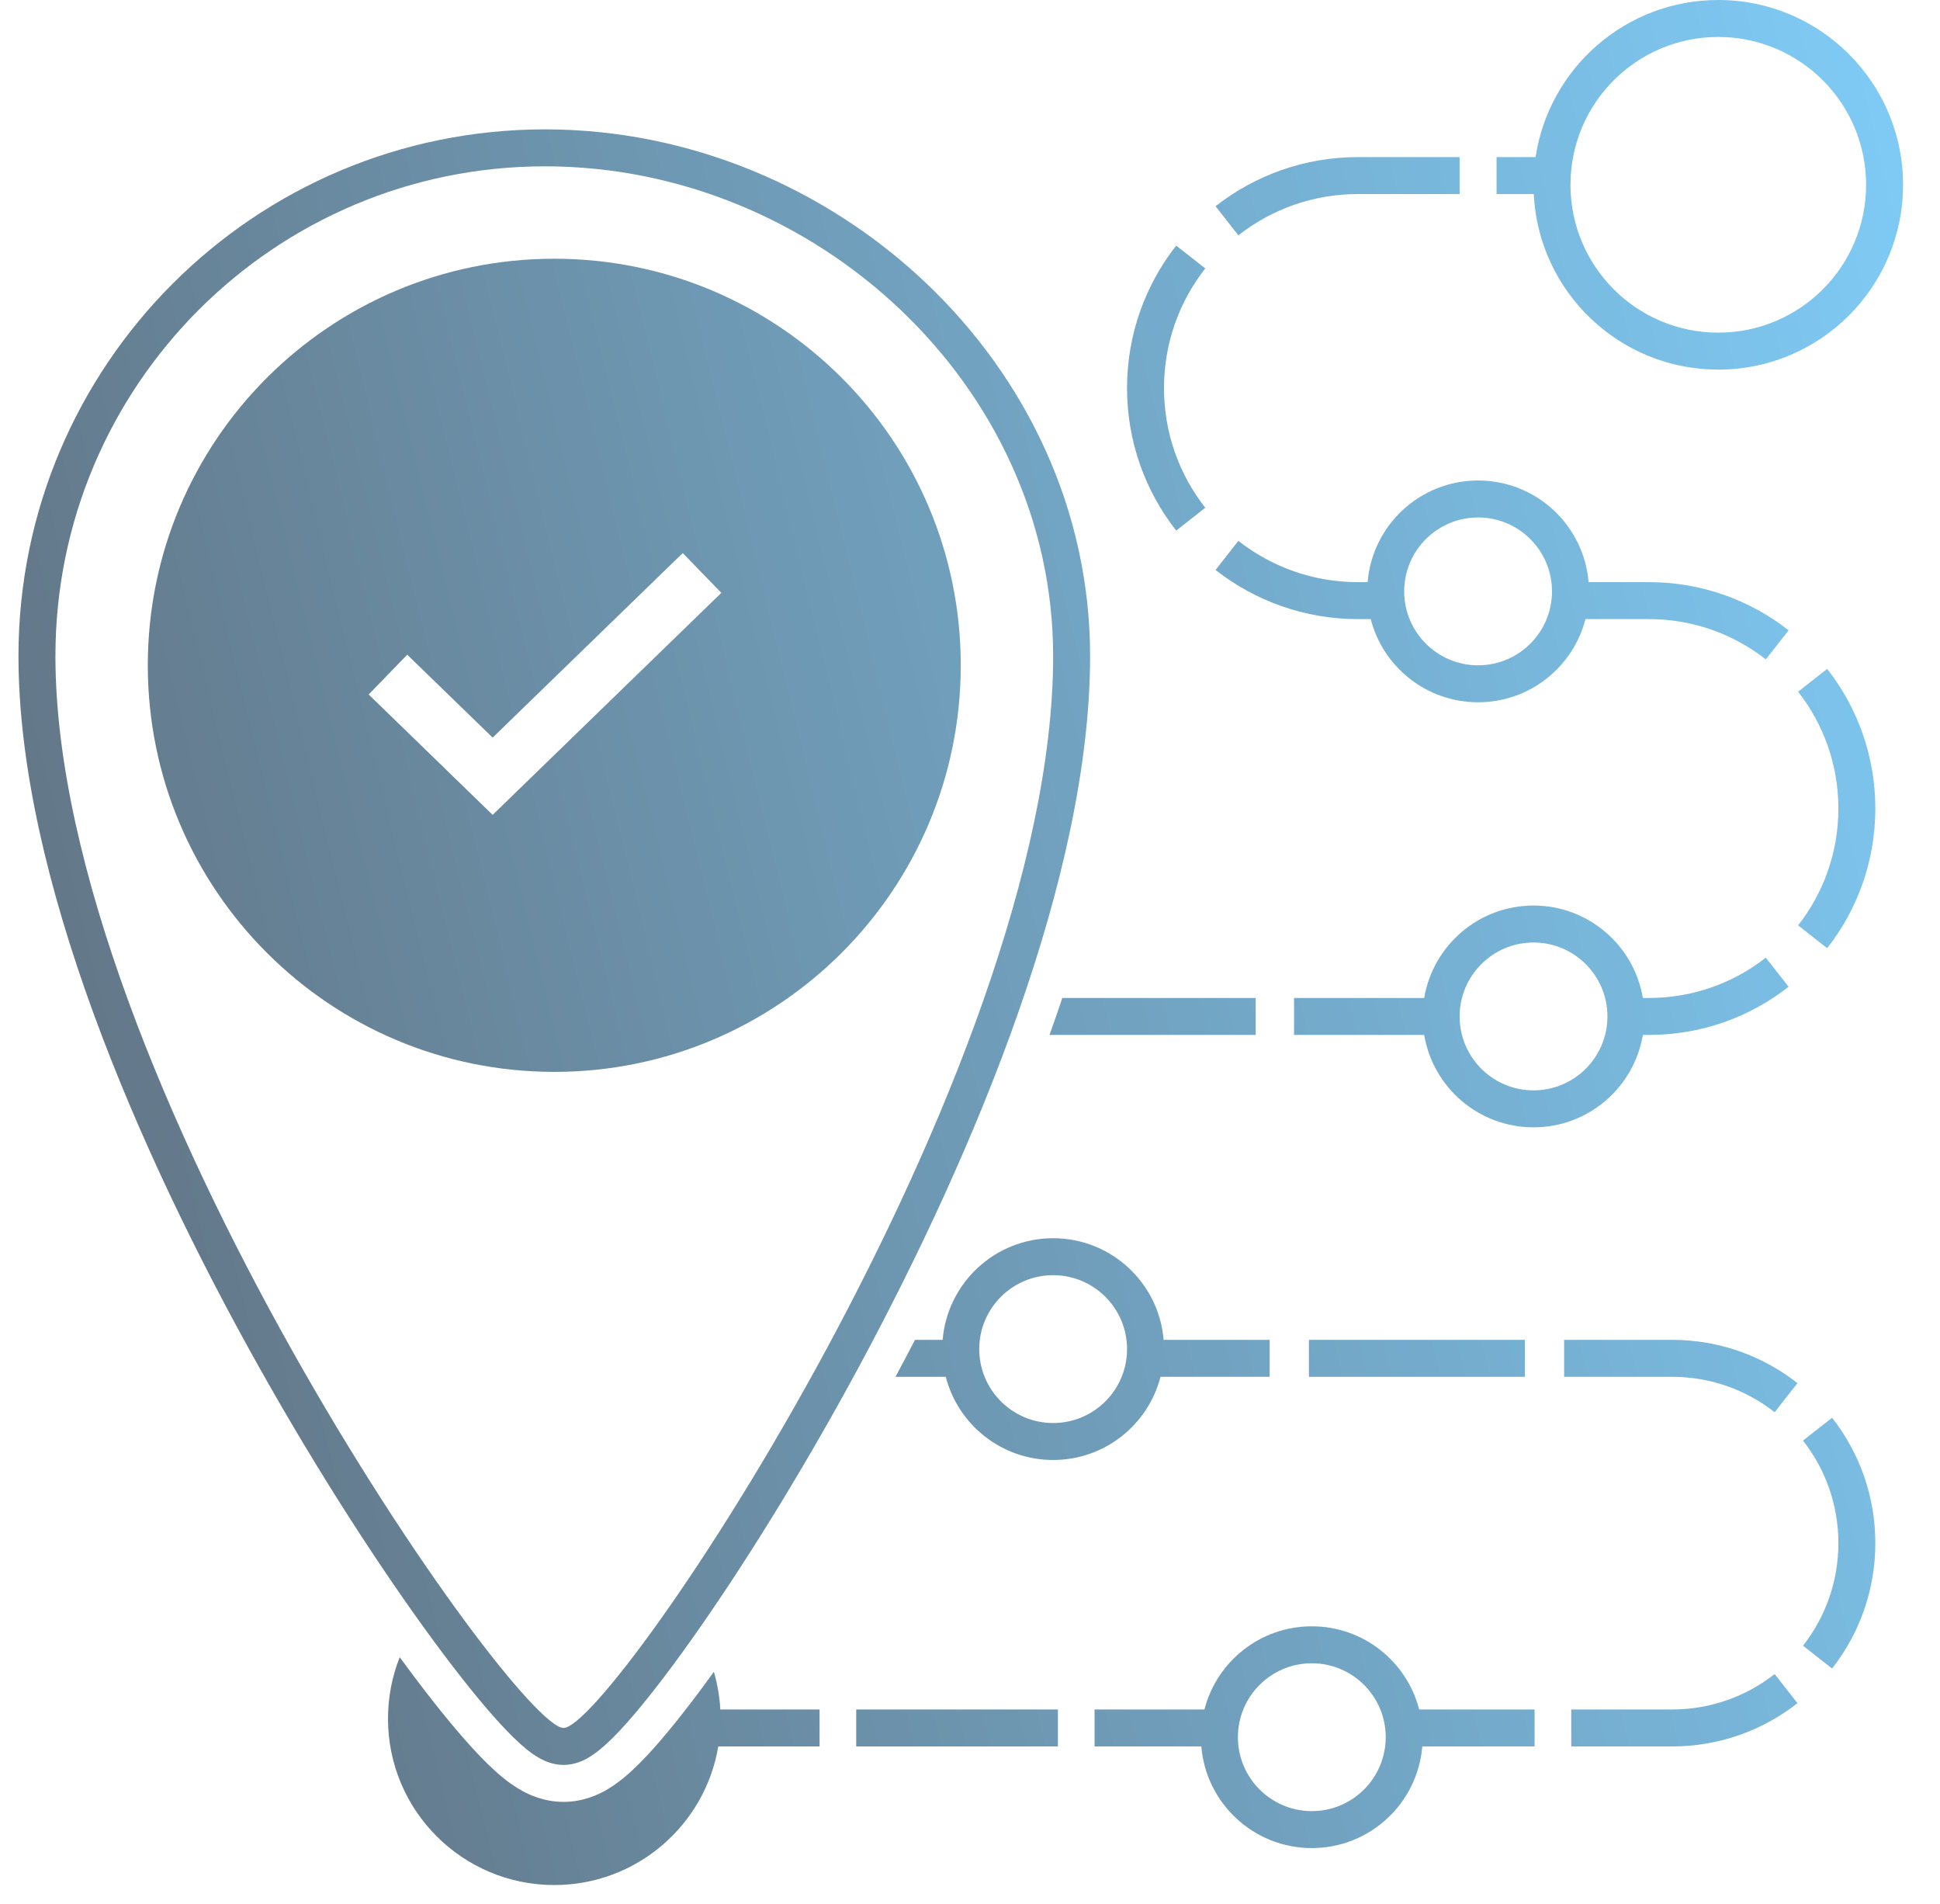
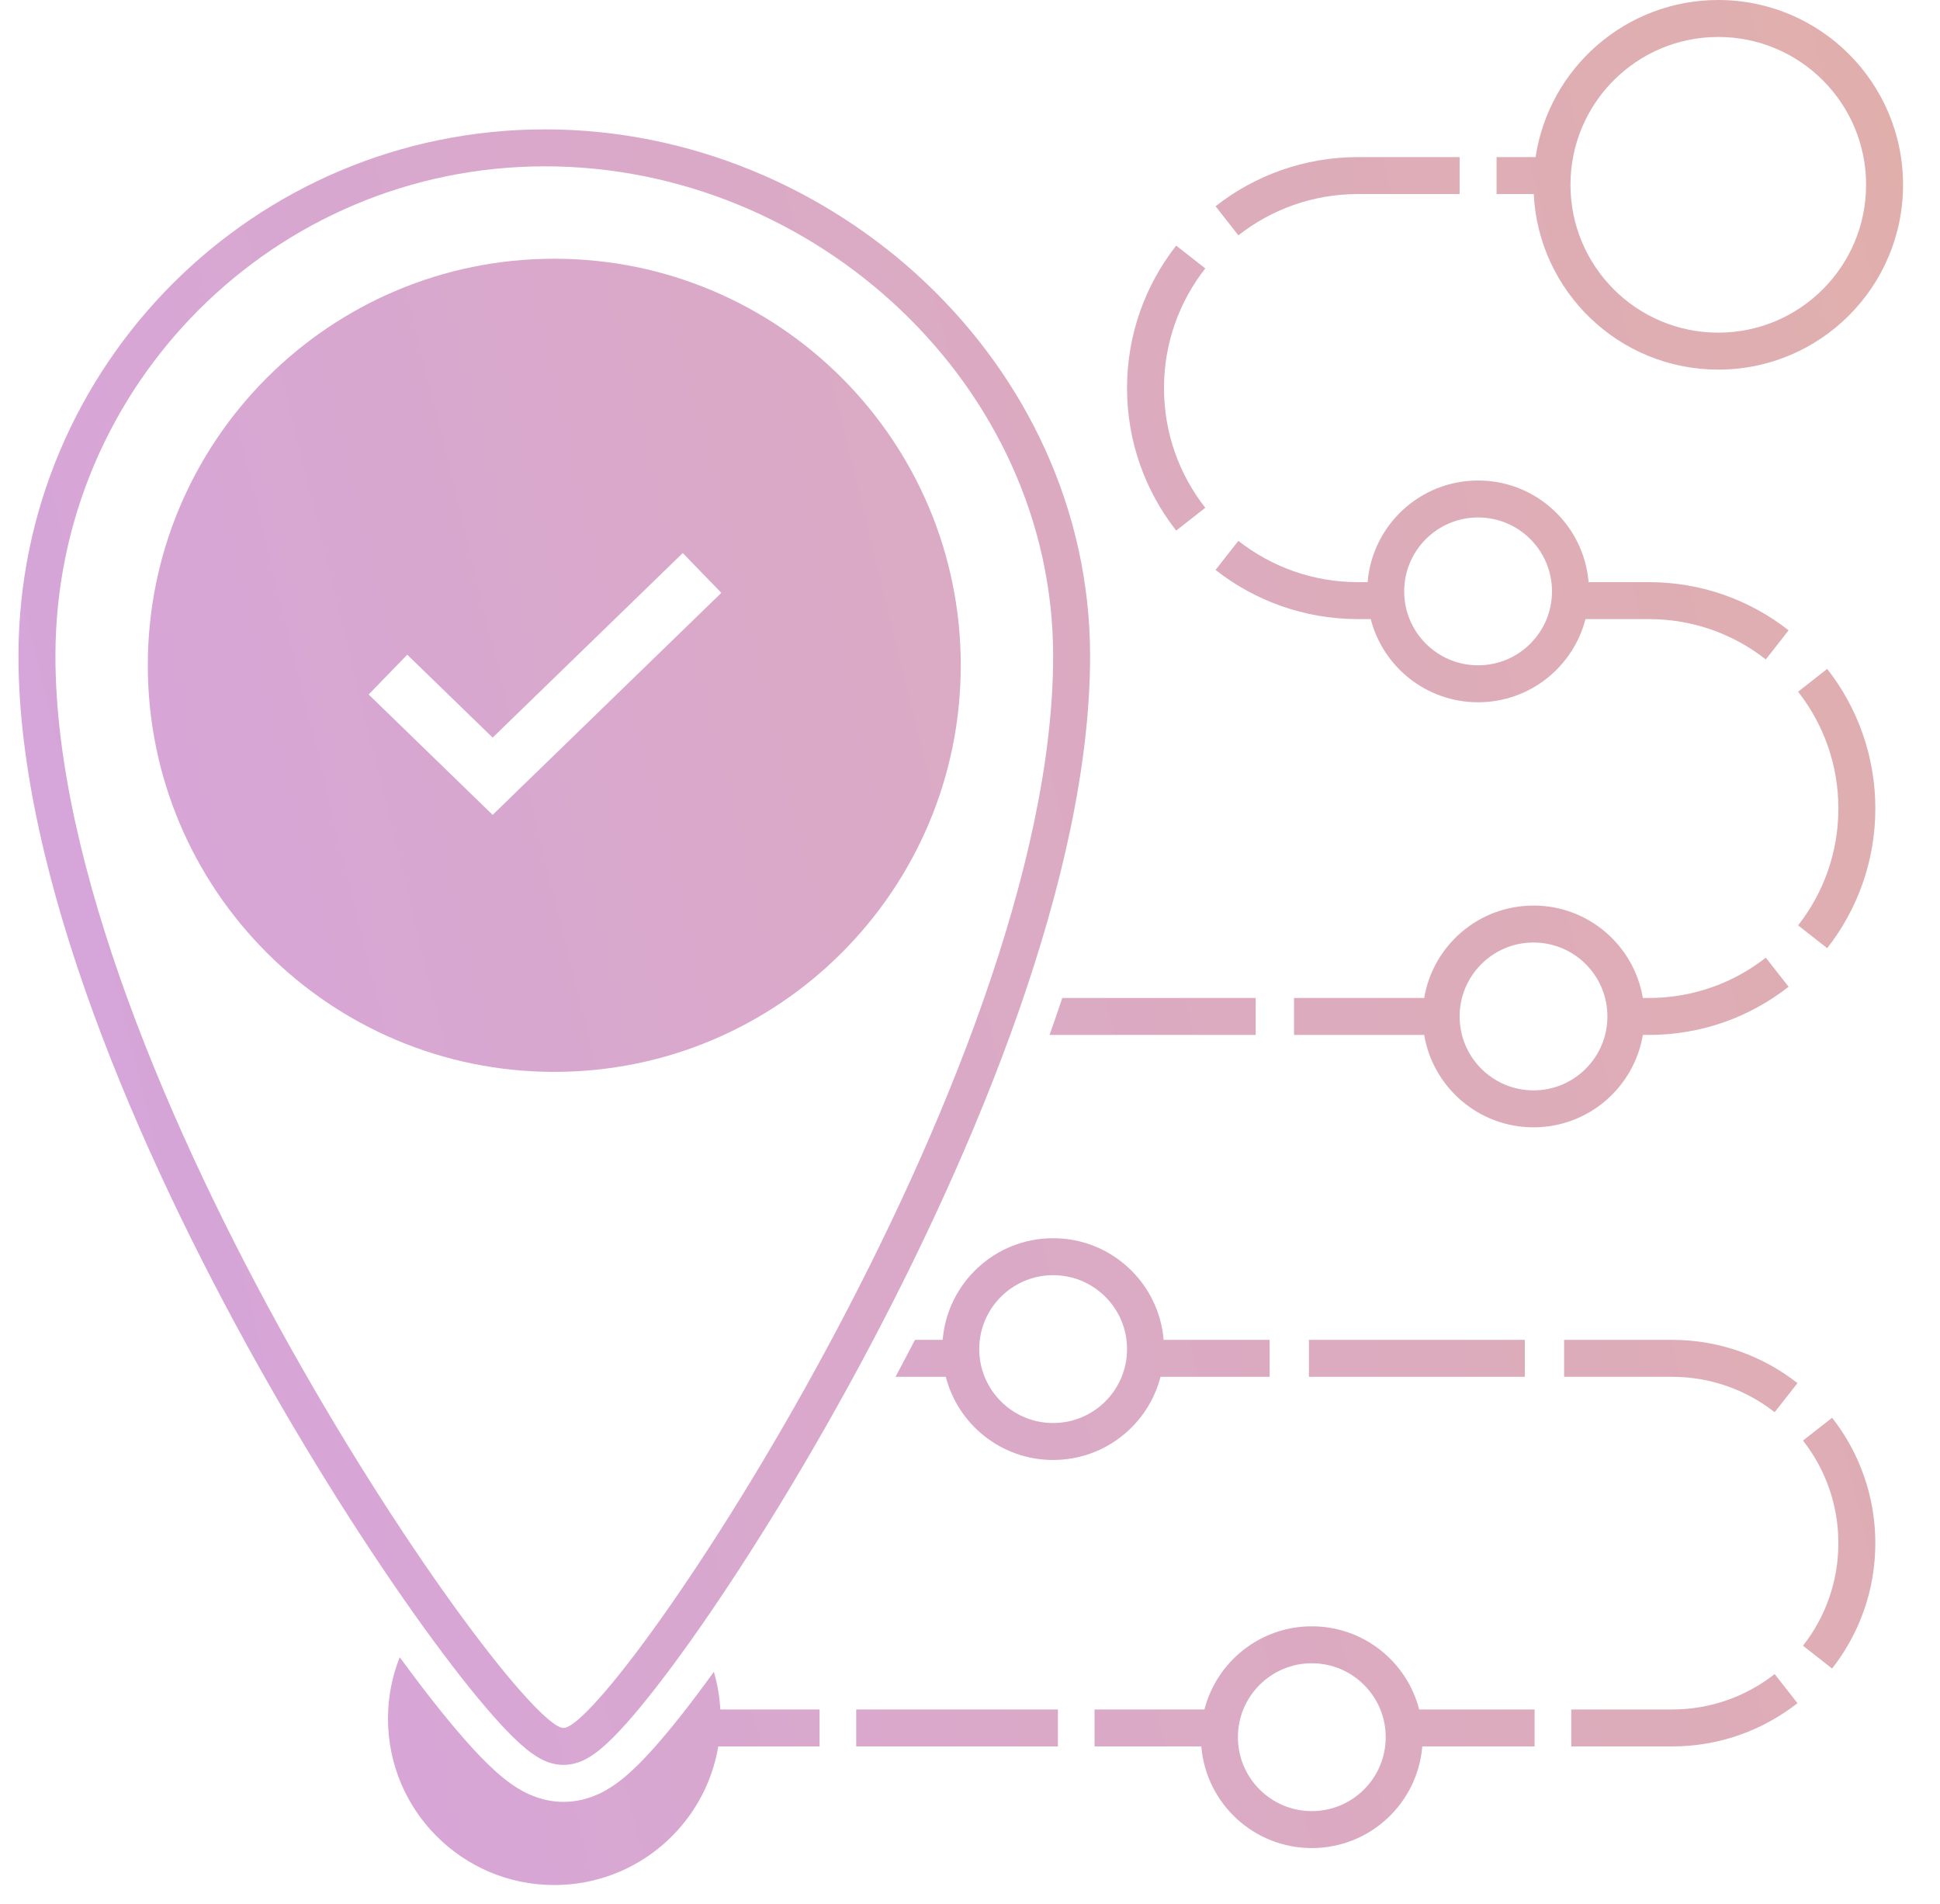
<svg xmlns="http://www.w3.org/2000/svg" width="105" height="103" viewBox="0 0 105 103" fill="none">
  <path fill-rule="evenodd" clip-rule="evenodd" d="M103 10C103 4.477 98.523 0 93 0C87.987 0 83.835 3.689 83.112 8.5H81V10.5H83.012C83.273 15.791 87.645 20 93 20C98.523 20 103 15.523 103 10ZM93 2C97.418 2 101 5.582 101 10C101 14.418 97.418 18 93 18C88.582 18 85 14.418 85 10C85 5.582 88.582 2 93 2Z" fill="url(#paint0_linear_2305_854211)" />
  <path d="M56.805 56C57.043 55.334 57.273 54.667 57.496 54H67.962V56H56.805Z" fill="url(#paint1_linear_2305_854211)" />
  <path fill-rule="evenodd" clip-rule="evenodd" d="M48.468 74.5C48.819 73.844 49.171 73.177 49.522 72.5H51.02C51.275 69.42 53.855 67 57 67C60.145 67 62.725 69.42 62.98 72.5H68.719V74.5H62.811C62.145 77.088 59.796 79 57 79C54.204 79 51.855 77.088 51.189 74.5H48.468ZM57 69C59.209 69 61 70.791 61 73C61 75.209 59.209 77 57 77C54.791 77 53 75.209 53 73C53 70.791 54.791 69 57 69Z" fill="url(#paint2_linear_2305_854211)" />
  <path d="M30 102C34.459 102 38.161 98.757 38.876 94.5H44.358V92.5H38.986C38.948 91.796 38.828 91.114 38.637 90.462C37.433 92.131 36.322 93.546 35.376 94.603C34.864 95.176 34.322 95.732 33.783 96.178C33.516 96.399 33.161 96.668 32.741 96.9C32.403 97.087 31.587 97.5 30.5 97.5C29.421 97.5 28.609 97.092 28.279 96.912C27.863 96.686 27.509 96.424 27.241 96.207C26.698 95.767 26.146 95.217 25.621 94.647C24.551 93.487 23.267 91.888 21.87 89.992C21.792 89.887 21.714 89.78 21.635 89.672C21.225 90.701 21 91.824 21 93C21 97.971 25.029 102 30 102Z" fill="url(#paint3_linear_2305_854211)" />
  <path d="M73.5 10.5C71.056 10.5 68.809 11.334 67.025 12.734L65.79 11.16C67.914 9.494 70.592 8.5 73.5 8.5H79V10.5H73.5Z" fill="url(#paint4_linear_2305_854211)" />
  <path d="M65.234 14.525C63.834 16.309 63 18.556 63 21C63 23.444 63.834 25.691 65.234 27.475L63.66 28.71C61.994 26.586 61 23.908 61 21C61 18.092 61.994 15.414 63.66 13.29L65.234 14.525Z" fill="url(#paint5_linear_2305_854211)" />
  <path fill-rule="evenodd" clip-rule="evenodd" d="M67.025 29.266C68.809 30.666 71.056 31.5 73.5 31.5H74.02C74.275 28.42 76.855 26 80 26C83.145 26 85.725 28.42 85.98 31.5H89.25C92.1 31.5 94.724 32.474 96.806 34.107L95.571 35.681C93.829 34.314 91.636 33.5 89.25 33.5H85.811C85.145 36.088 82.796 38 80 38C77.204 38 74.855 36.088 74.189 33.5H73.5C70.592 33.5 67.914 32.506 65.79 30.84L67.025 29.266ZM84 32C84 29.791 82.209 28 80 28C77.791 28 76 29.791 76 32C76 34.209 77.791 36 80 36C82.209 36 84 34.209 84 32Z" fill="url(#paint6_linear_2305_854211)" />
  <path d="M98.893 36.194C100.526 38.276 101.5 40.901 101.5 43.75C101.5 46.599 100.526 49.224 98.893 51.306L97.32 50.071C98.686 48.33 99.5 46.136 99.5 43.75C99.5 41.364 98.686 39.17 97.32 37.429L98.893 36.194Z" fill="url(#paint7_linear_2305_854211)" />
  <path fill-rule="evenodd" clip-rule="evenodd" d="M96.806 53.393C94.724 55.026 92.1 56 89.25 56H88.917C88.441 58.838 85.973 61 83 61C80.027 61 77.559 58.838 77.083 56H70.038V54H77.083C77.559 51.162 80.027 49 83 49C85.973 49 88.441 51.162 88.917 54H89.25C91.636 54 93.829 53.186 95.571 51.819L96.806 53.393ZM87 55C87 52.791 85.209 51 83 51C80.791 51 79 52.791 79 55C79 57.209 80.791 59 83 59C85.209 59 87 57.209 87 55Z" fill="url(#paint8_linear_2305_854211)" />
  <path d="M70.844 72.5H82.531V74.5H70.844V72.5Z" fill="url(#paint9_linear_2305_854211)" />
  <path d="M84.656 72.5H90.5C93.059 72.5 95.416 73.375 97.285 74.841L96.05 76.415C94.521 75.215 92.595 74.5 90.5 74.5H84.656V72.5Z" fill="url(#paint10_linear_2305_854211)" />
  <path d="M99.159 76.715C100.625 78.584 101.5 80.941 101.5 83.5C101.5 86.059 100.625 88.416 99.159 90.285L97.585 89.05C98.785 87.521 99.5 85.595 99.5 83.5C99.5 81.405 98.785 79.479 97.585 77.95L99.159 76.715Z" fill="url(#paint11_linear_2305_854211)" />
  <path d="M97.285 92.159C95.416 93.625 93.059 94.5 90.5 94.5H85.042V92.5H90.5C92.595 92.5 94.521 91.785 96.05 90.585L97.285 92.159Z" fill="url(#paint12_linear_2305_854211)" />
  <path d="M57.258 94.5H46.342V92.5H57.258V94.5Z" fill="url(#paint13_linear_2305_854211)" />
  <path fill-rule="evenodd" clip-rule="evenodd" d="M71 88C68.204 88 65.855 89.912 65.189 92.5H59.242V94.5H65.02C65.275 97.58 67.855 100 71 100C74.145 100 76.725 97.58 76.98 94.5H83.058V92.5H76.811C76.145 89.912 73.796 88 71 88ZM75 94C75 91.791 73.209 90 71 90C68.791 90 67 91.791 67 94C67 96.209 68.791 98 71 98C73.209 98 75 96.209 75 94Z" fill="url(#paint14_linear_2305_854211)" />
  <path fill-rule="evenodd" clip-rule="evenodd" d="M30 58C42.15 58 52 48.15 52 36C52 23.85 42.15 14 30 14C17.85 14 8 23.85 8 36C8 48.15 17.85 58 30 58ZM26.664 44.093L39.042 32.079L36.953 29.926L26.664 39.912L22.042 35.426L19.953 37.579L26.664 44.093Z" fill="url(#paint15_linear_2305_854211)" />
  <path fill-rule="evenodd" clip-rule="evenodd" d="M31.775 95.149C31.544 95.276 31.084 95.5 30.5 95.5C29.919 95.5 29.461 95.279 29.234 95.155C28.964 95.008 28.715 94.827 28.499 94.652C28.064 94.3 27.587 93.83 27.091 93.292C26.09 92.206 24.854 90.672 23.481 88.806C20.727 85.066 17.327 79.868 14.017 73.967C7.454 62.265 1 47.373 1 35.5C1 19.76 13.76 7 29.5 7C45.143 7 59 19.665 59 35.5C59 47.352 52.813 62.231 46.499 73.938C43.315 79.839 40.042 85.038 37.383 88.779C36.056 90.645 34.86 92.181 33.886 93.27C33.404 93.809 32.937 94.282 32.507 94.638C32.294 94.814 32.046 94.999 31.775 95.149ZM30.5 93.5C33.136 93.5 57 58.136 57 35.5C57 20.864 44.136 9 29.5 9C14.864 9 3 20.864 3 35.5C3 58.136 27.864 93.5 30.5 93.5Z" fill="url(#paint16_linear_2305_854211)" />
  <defs>
    <linearGradient id="paint0_linear_2305_854211" x1="103" y1="-32.717" x2="-46.684" y2="3.819" gradientUnits="userSpaceOnUse">
-       <stop stop-color="#81D2FF" />
-       <stop offset="0.964" stop-color="#5B5F68" />
+       <stop stop-color="#E1B0A8" />
+       <stop offset="0.964" stop-color="#D3A2E7" />
    </linearGradient>
    <linearGradient id="paint1_linear_2305_854211" x1="103" y1="-32.717" x2="-46.684" y2="3.819" gradientUnits="userSpaceOnUse">
-       <stop stop-color="#81D2FF" />
-       <stop offset="0.964" stop-color="#5B5F68" />
+       <stop stop-color="#E1B0A8" />
+       <stop offset="0.964" stop-color="#D3A2E7" />
    </linearGradient>
    <linearGradient id="paint2_linear_2305_854211" x1="103" y1="-32.717" x2="-46.684" y2="3.819" gradientUnits="userSpaceOnUse">
-       <stop stop-color="#81D2FF" />
-       <stop offset="0.964" stop-color="#5B5F68" />
+       <stop stop-color="#E1B0A8" />
+       <stop offset="0.964" stop-color="#D3A2E7" />
    </linearGradient>
    <linearGradient id="paint3_linear_2305_854211" x1="103" y1="-32.717" x2="-46.684" y2="3.819" gradientUnits="userSpaceOnUse">
-       <stop stop-color="#81D2FF" />
-       <stop offset="0.964" stop-color="#5B5F68" />
+       <stop stop-color="#E1B0A8" />
+       <stop offset="0.964" stop-color="#D3A2E7" />
    </linearGradient>
    <linearGradient id="paint4_linear_2305_854211" x1="103" y1="-32.717" x2="-46.684" y2="3.819" gradientUnits="userSpaceOnUse">
-       <stop stop-color="#81D2FF" />
-       <stop offset="0.964" stop-color="#5B5F68" />
+       <stop stop-color="#E1B0A8" />
+       <stop offset="0.964" stop-color="#D3A2E7" />
    </linearGradient>
    <linearGradient id="paint5_linear_2305_854211" x1="103" y1="-32.717" x2="-46.684" y2="3.819" gradientUnits="userSpaceOnUse">
-       <stop stop-color="#81D2FF" />
-       <stop offset="0.964" stop-color="#5B5F68" />
+       <stop stop-color="#E1B0A8" />
+       <stop offset="0.964" stop-color="#D3A2E7" />
    </linearGradient>
    <linearGradient id="paint6_linear_2305_854211" x1="103" y1="-32.717" x2="-46.684" y2="3.819" gradientUnits="userSpaceOnUse">
-       <stop stop-color="#81D2FF" />
-       <stop offset="0.964" stop-color="#5B5F68" />
+       <stop stop-color="#E1B0A8" />
+       <stop offset="0.964" stop-color="#D3A2E7" />
    </linearGradient>
    <linearGradient id="paint7_linear_2305_854211" x1="103" y1="-32.717" x2="-46.684" y2="3.819" gradientUnits="userSpaceOnUse">
-       <stop stop-color="#81D2FF" />
-       <stop offset="0.964" stop-color="#5B5F68" />
+       <stop stop-color="#E1B0A8" />
+       <stop offset="0.964" stop-color="#D3A2E7" />
    </linearGradient>
    <linearGradient id="paint8_linear_2305_854211" x1="103" y1="-32.717" x2="-46.684" y2="3.819" gradientUnits="userSpaceOnUse">
-       <stop stop-color="#81D2FF" />
-       <stop offset="0.964" stop-color="#5B5F68" />
+       <stop stop-color="#E1B0A8" />
+       <stop offset="0.964" stop-color="#D3A2E7" />
    </linearGradient>
    <linearGradient id="paint9_linear_2305_854211" x1="103" y1="-32.717" x2="-46.684" y2="3.819" gradientUnits="userSpaceOnUse">
-       <stop stop-color="#81D2FF" />
-       <stop offset="0.964" stop-color="#5B5F68" />
+       <stop stop-color="#E1B0A8" />
+       <stop offset="0.964" stop-color="#D3A2E7" />
    </linearGradient>
    <linearGradient id="paint10_linear_2305_854211" x1="103" y1="-32.717" x2="-46.684" y2="3.819" gradientUnits="userSpaceOnUse">
-       <stop stop-color="#81D2FF" />
-       <stop offset="0.964" stop-color="#5B5F68" />
+       <stop stop-color="#E1B0A8" />
+       <stop offset="0.964" stop-color="#D3A2E7" />
    </linearGradient>
    <linearGradient id="paint11_linear_2305_854211" x1="103" y1="-32.717" x2="-46.684" y2="3.819" gradientUnits="userSpaceOnUse">
-       <stop stop-color="#81D2FF" />
-       <stop offset="0.964" stop-color="#5B5F68" />
+       <stop stop-color="#E1B0A8" />
+       <stop offset="0.964" stop-color="#D3A2E7" />
    </linearGradient>
    <linearGradient id="paint12_linear_2305_854211" x1="103" y1="-32.717" x2="-46.684" y2="3.819" gradientUnits="userSpaceOnUse">
-       <stop stop-color="#81D2FF" />
-       <stop offset="0.964" stop-color="#5B5F68" />
+       <stop stop-color="#E1B0A8" />
+       <stop offset="0.964" stop-color="#D3A2E7" />
    </linearGradient>
    <linearGradient id="paint13_linear_2305_854211" x1="103" y1="-32.717" x2="-46.684" y2="3.819" gradientUnits="userSpaceOnUse">
-       <stop stop-color="#81D2FF" />
-       <stop offset="0.964" stop-color="#5B5F68" />
+       <stop stop-color="#E1B0A8" />
+       <stop offset="0.964" stop-color="#D3A2E7" />
    </linearGradient>
    <linearGradient id="paint14_linear_2305_854211" x1="103" y1="-32.717" x2="-46.684" y2="3.819" gradientUnits="userSpaceOnUse">
-       <stop stop-color="#81D2FF" />
-       <stop offset="0.964" stop-color="#5B5F68" />
+       <stop stop-color="#E1B0A8" />
+       <stop offset="0.964" stop-color="#D3A2E7" />
    </linearGradient>
    <linearGradient id="paint15_linear_2305_854211" x1="103" y1="-32.717" x2="-46.684" y2="3.819" gradientUnits="userSpaceOnUse">
-       <stop stop-color="#81D2FF" />
-       <stop offset="0.964" stop-color="#5B5F68" />
+       <stop stop-color="#E1B0A8" />
+       <stop offset="0.964" stop-color="#D3A2E7" />
    </linearGradient>
    <linearGradient id="paint16_linear_2305_854211" x1="103" y1="-32.717" x2="-46.684" y2="3.819" gradientUnits="userSpaceOnUse">
-       <stop stop-color="#81D2FF" />
-       <stop offset="0.964" stop-color="#5B5F68" />
+       <stop stop-color="#E1B0A8" />
+       <stop offset="0.964" stop-color="#D3A2E7" />
    </linearGradient>
  </defs>
</svg>
